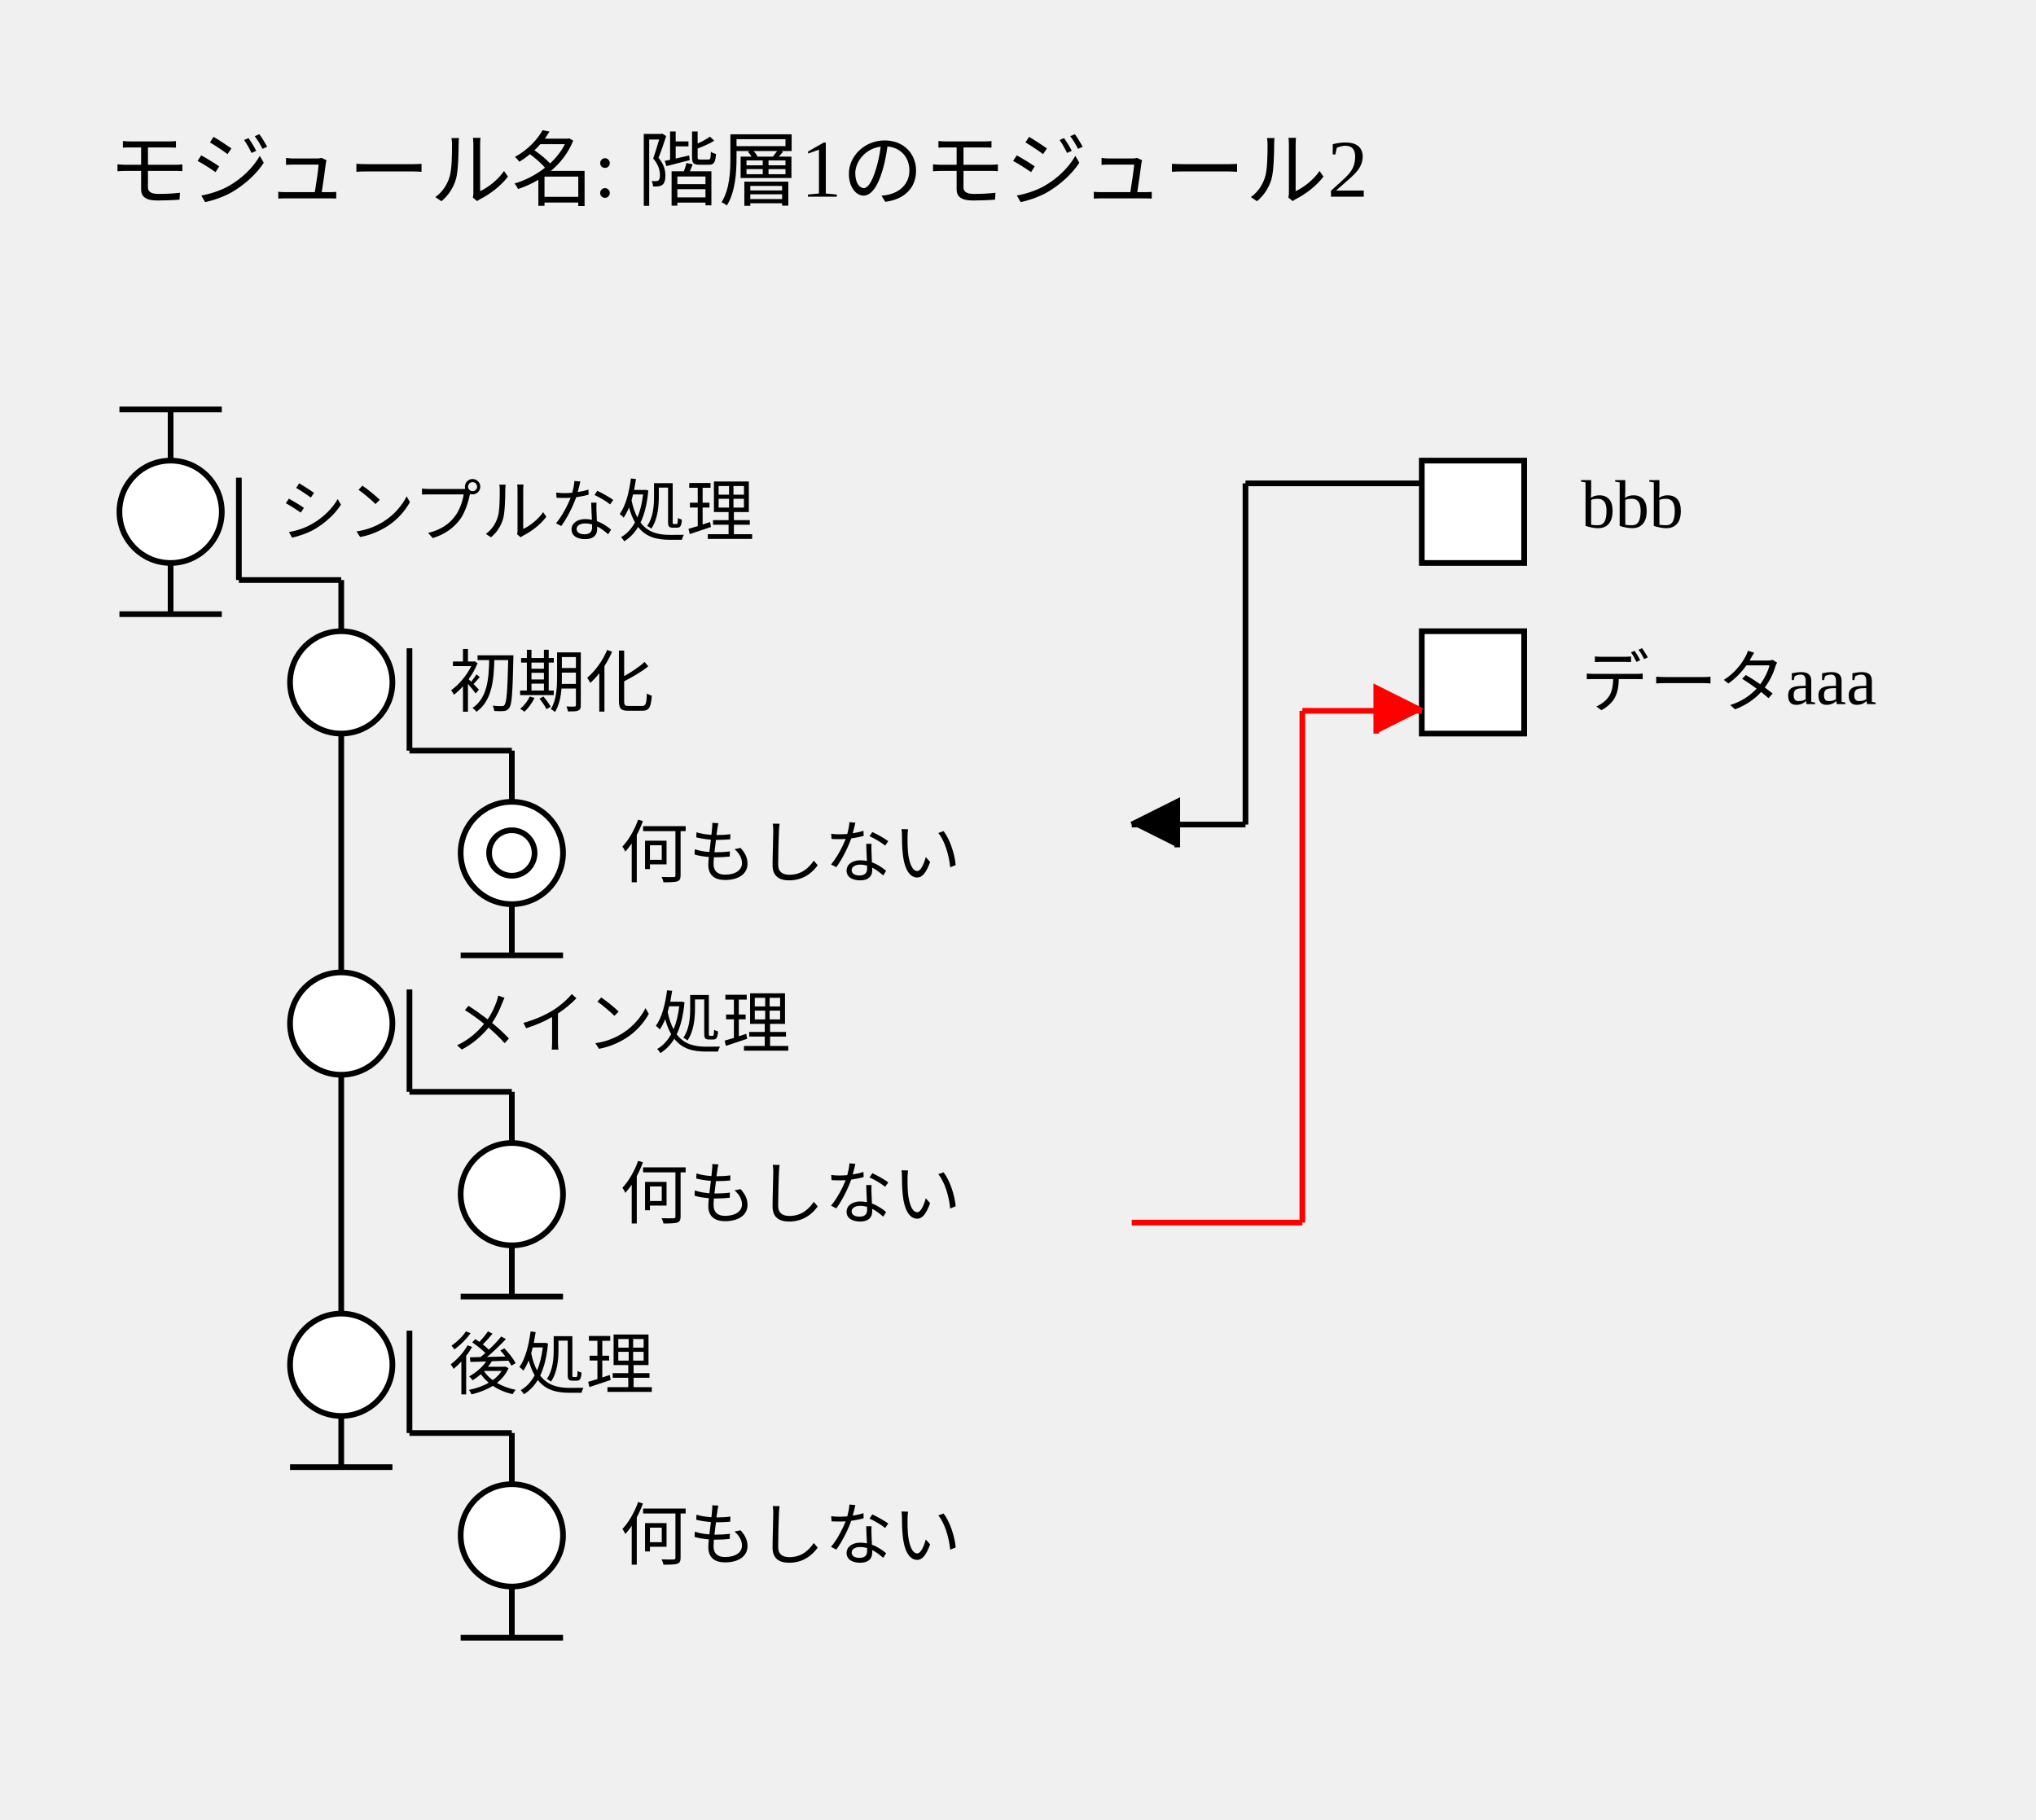
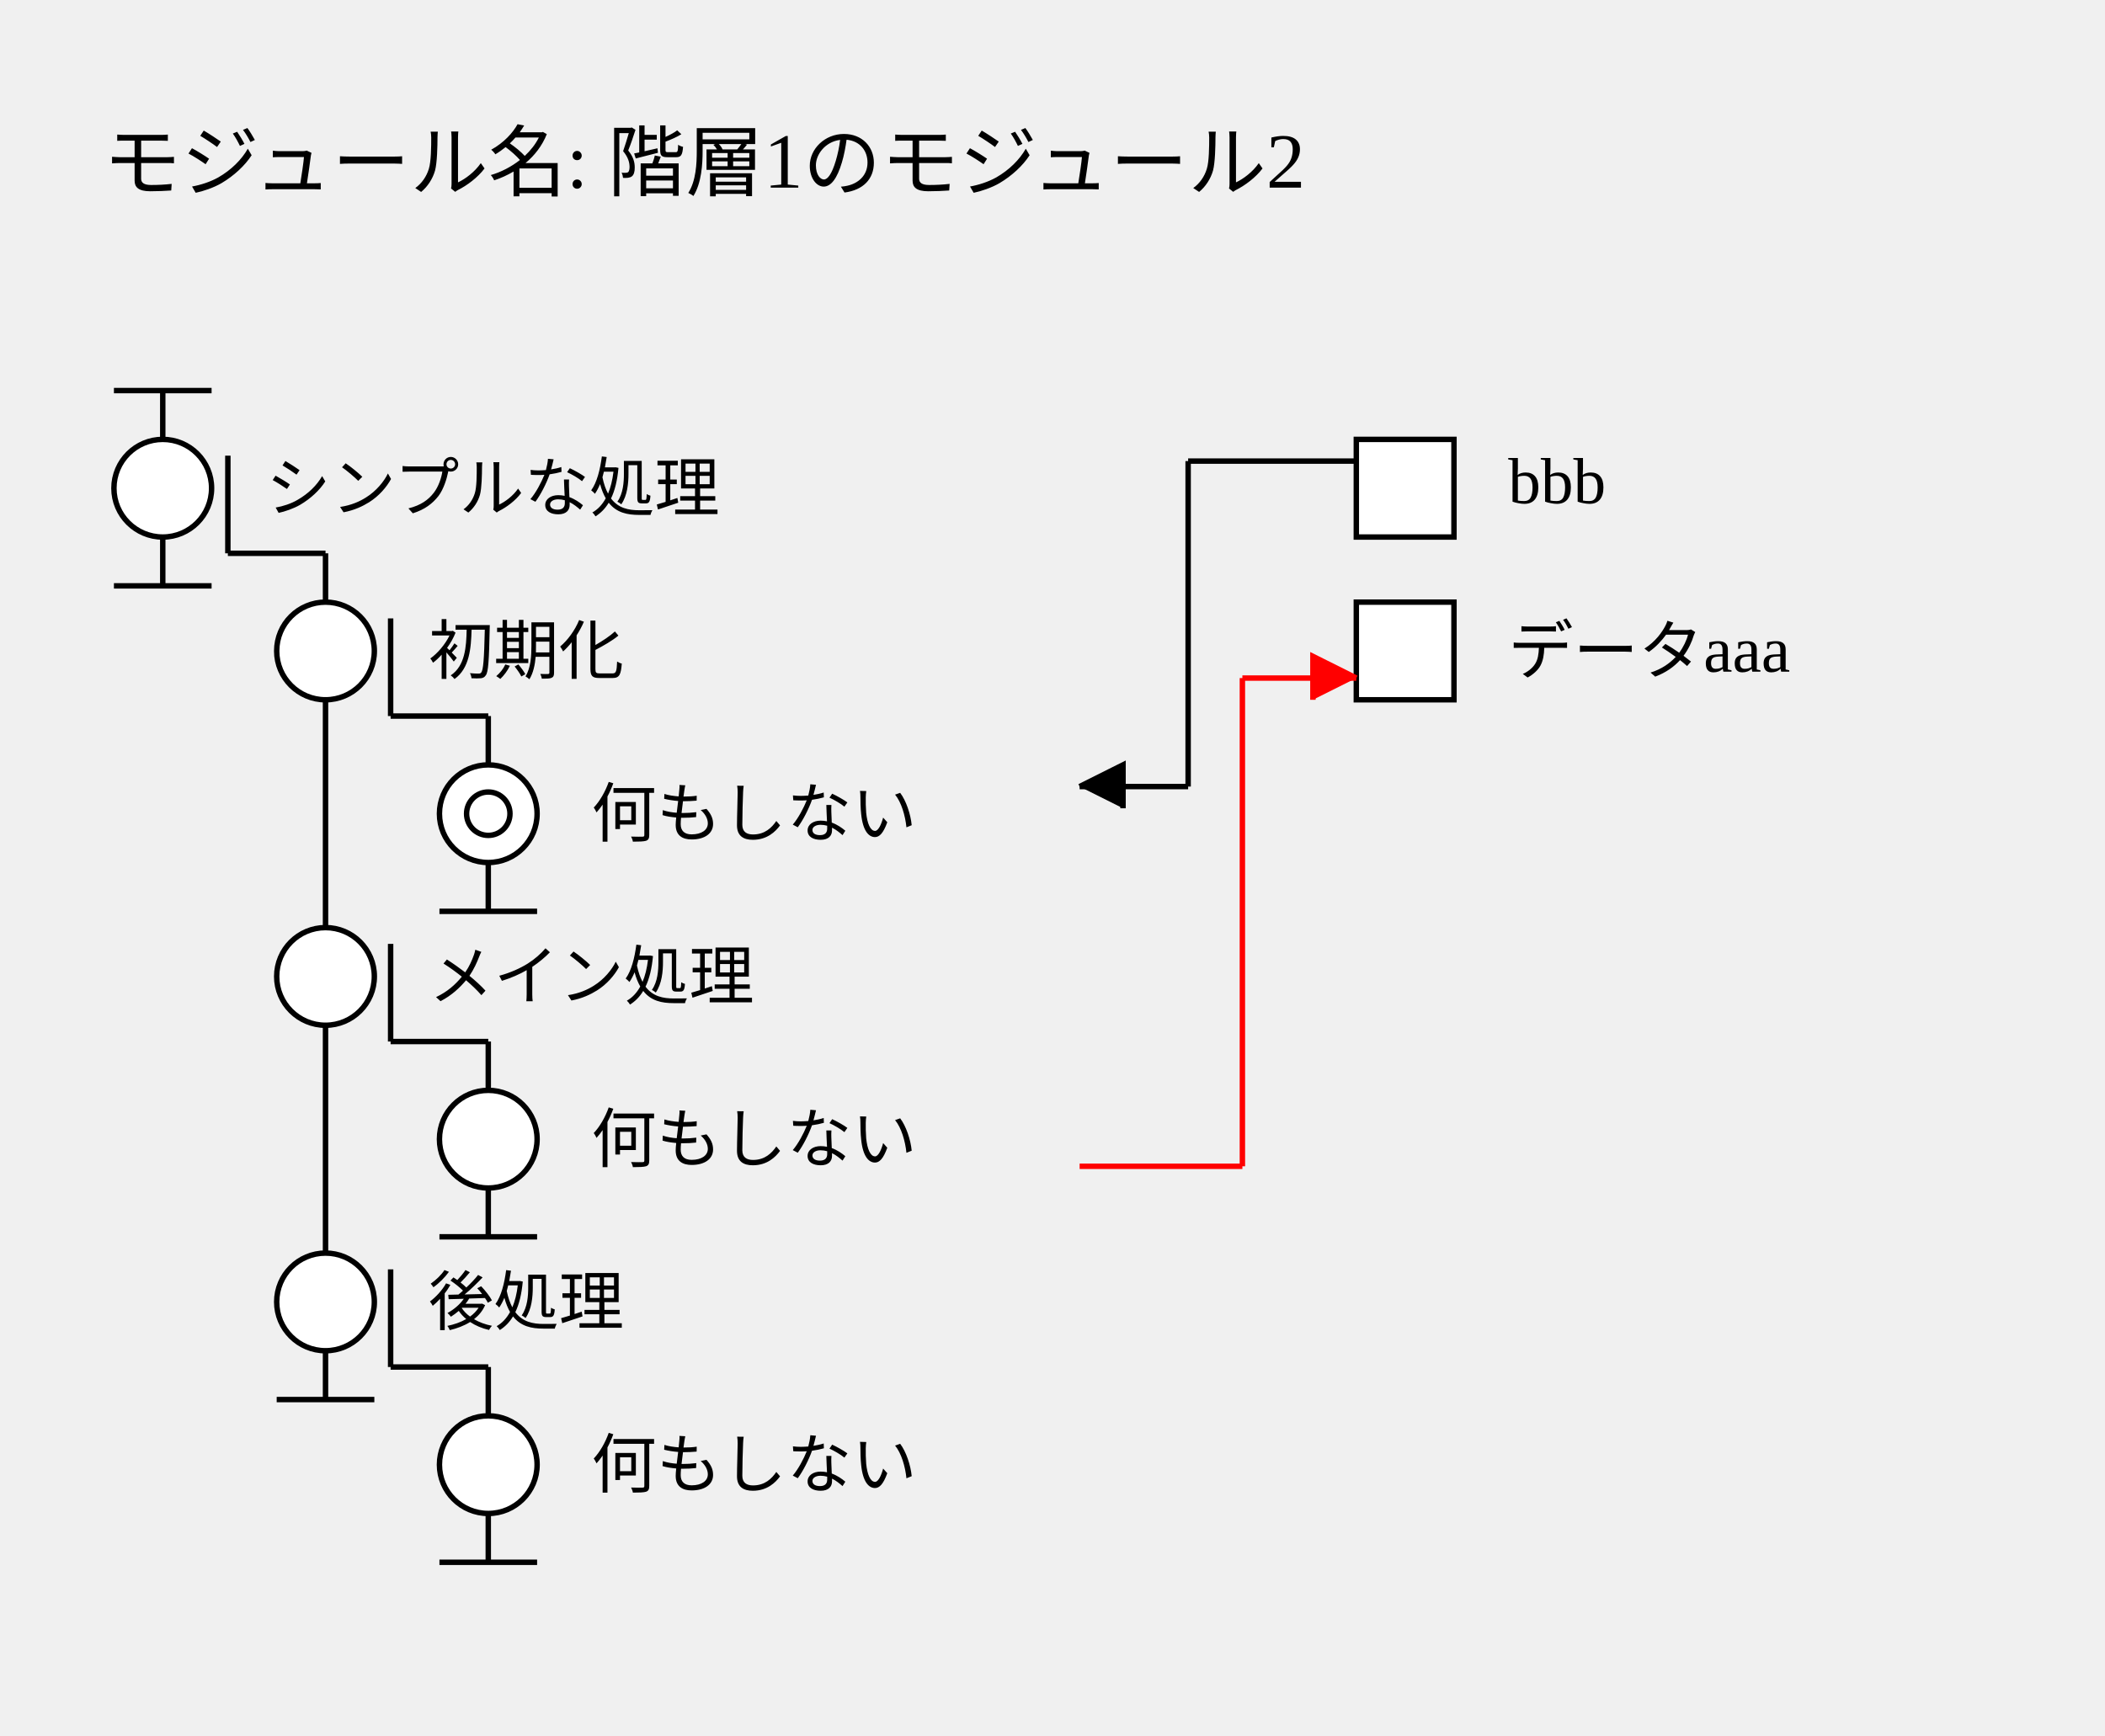
- <svg xmlns="http://www.w3.org/2000/svg" width="358" height="320" style="background-color: #808d81">
+ <svg xmlns="http://www.w3.org/2000/svg" width="388" height="320" style="background-color: #808d81">
  <text x="19" y="30" text-anchor="start" dominant-baseline="middle" font-size="120%" rotate="0">モジュール名: 階層1のモジュール2</text>
  <circle cx="30" cy="90" r="9" fill="white" stroke="black" />
  <text x="49" y="90" text-anchor="start" dominant-baseline="middle" font-size="100%" rotate="0">シンプルな処理</text>
  <line x1="30" y1="72" x2="30" y2="81" stroke="black" />
  <line x1="21" y1="72" x2="39" y2="72" stroke="black" />
  <line x1="30" y1="99" x2="30" y2="108" stroke="black" />
  <line x1="21" y1="108" x2="39" y2="108" stroke="black" />
  <circle cx="60" cy="120" r="9" fill="white" stroke="black" />
  <text x="79" y="120" text-anchor="start" dominant-baseline="middle" font-size="100%" rotate="0">初期化</text>
  <line x1="60" y1="102" x2="60" y2="111" stroke="black" />
  <line x1="42" y1="102" x2="60" y2="102" stroke="black" />
  <line x1="42" y1="84" x2="42" y2="102" stroke="black" />
  <circle cx="90" cy="150" r="9" fill="white" stroke="black" />
  <circle cx="90" cy="150" r="4" fill="white" stroke="black" />
  <text x="109" y="150" text-anchor="start" dominant-baseline="middle" font-size="100%" rotate="0">何もしない</text>
  <line x1="90" y1="159" x2="90" y2="168" stroke="black" />
  <line x1="81" y1="168" x2="99" y2="168" stroke="black" />
  <line x1="90" y1="132" x2="90" y2="141" stroke="black" />
  <line x1="72" y1="132" x2="90" y2="132" stroke="black" />
  <line x1="72" y1="114" x2="72" y2="132" stroke="black" />
  <circle cx="60" cy="180" r="9" fill="white" stroke="black" />
  <text x="79" y="180" text-anchor="start" dominant-baseline="middle" font-size="100%" rotate="0">メイン処理</text>
  <line x1="60" y1="129" x2="60" y2="171" stroke="black" />
  <circle cx="90" cy="210" r="9" fill="white" stroke="black" />
  <text x="109" y="210" text-anchor="start" dominant-baseline="middle" font-size="100%" rotate="0">何もしない</text>
  <line x1="90" y1="219" x2="90" y2="228" stroke="black" />
  <line x1="81" y1="228" x2="99" y2="228" stroke="black" />
  <line x1="90" y1="192" x2="90" y2="201" stroke="black" />
  <line x1="72" y1="192" x2="90" y2="192" stroke="black" />
  <line x1="72" y1="174" x2="72" y2="192" stroke="black" />
  <circle cx="60" cy="240" r="9" fill="white" stroke="black" />
  <text x="79" y="240" text-anchor="start" dominant-baseline="middle" font-size="100%" rotate="0">後処理</text>
  <line x1="60" y1="189" x2="60" y2="231" stroke="black" />
  <line x1="60" y1="249" x2="60" y2="258" stroke="black" />
  <line x1="51" y1="258" x2="69" y2="258" stroke="black" />
  <circle cx="90" cy="270" r="9" fill="white" stroke="black" />
  <text x="109" y="270" text-anchor="start" dominant-baseline="middle" font-size="100%" rotate="0">何もしない</text>
  <line x1="90" y1="279" x2="90" y2="288" stroke="black" />
  <line x1="81" y1="288" x2="99" y2="288" stroke="black" />
  <line x1="90" y1="252" x2="90" y2="261" stroke="black" />
  <line x1="72" y1="252" x2="90" y2="252" stroke="black" />
  <line x1="72" y1="234" x2="72" y2="252" stroke="black" />
  <line x1="199" y1="145" x2="219" y2="145" stroke="black" />
  <path d="M 199 145 L 207 141 L 207 149" stroke="black" fill="black" />
  <line x1="199" y1="215" x2="229" y2="215" stroke="red" />
  <rect x="250" y="81" width="18" height="18" fill="white" stroke="black" />
  <text x="278" y="90" text-anchor="start" dominant-baseline="middle" font-size="100%" rotate="0">bbb</text>
  <rect x="250" y="111" width="18" height="18" fill="white" stroke="black" />
  <text x="278" y="120" text-anchor="start" dominant-baseline="middle" font-size="100%" rotate="0">データaaa</text>
  <line x1="219" y1="85" x2="250" y2="85" stroke="black" />
  <line x1="229" y1="125" x2="250" y2="125" stroke="red" />
  <path d="M 250 125 L 242 121 L 242 129" stroke="red" fill="red" />
  <line x1="219" y1="85" x2="219" y2="145" stroke="black" />
  <line x1="229" y1="125" x2="229" y2="215" stroke="red" />
</svg>
